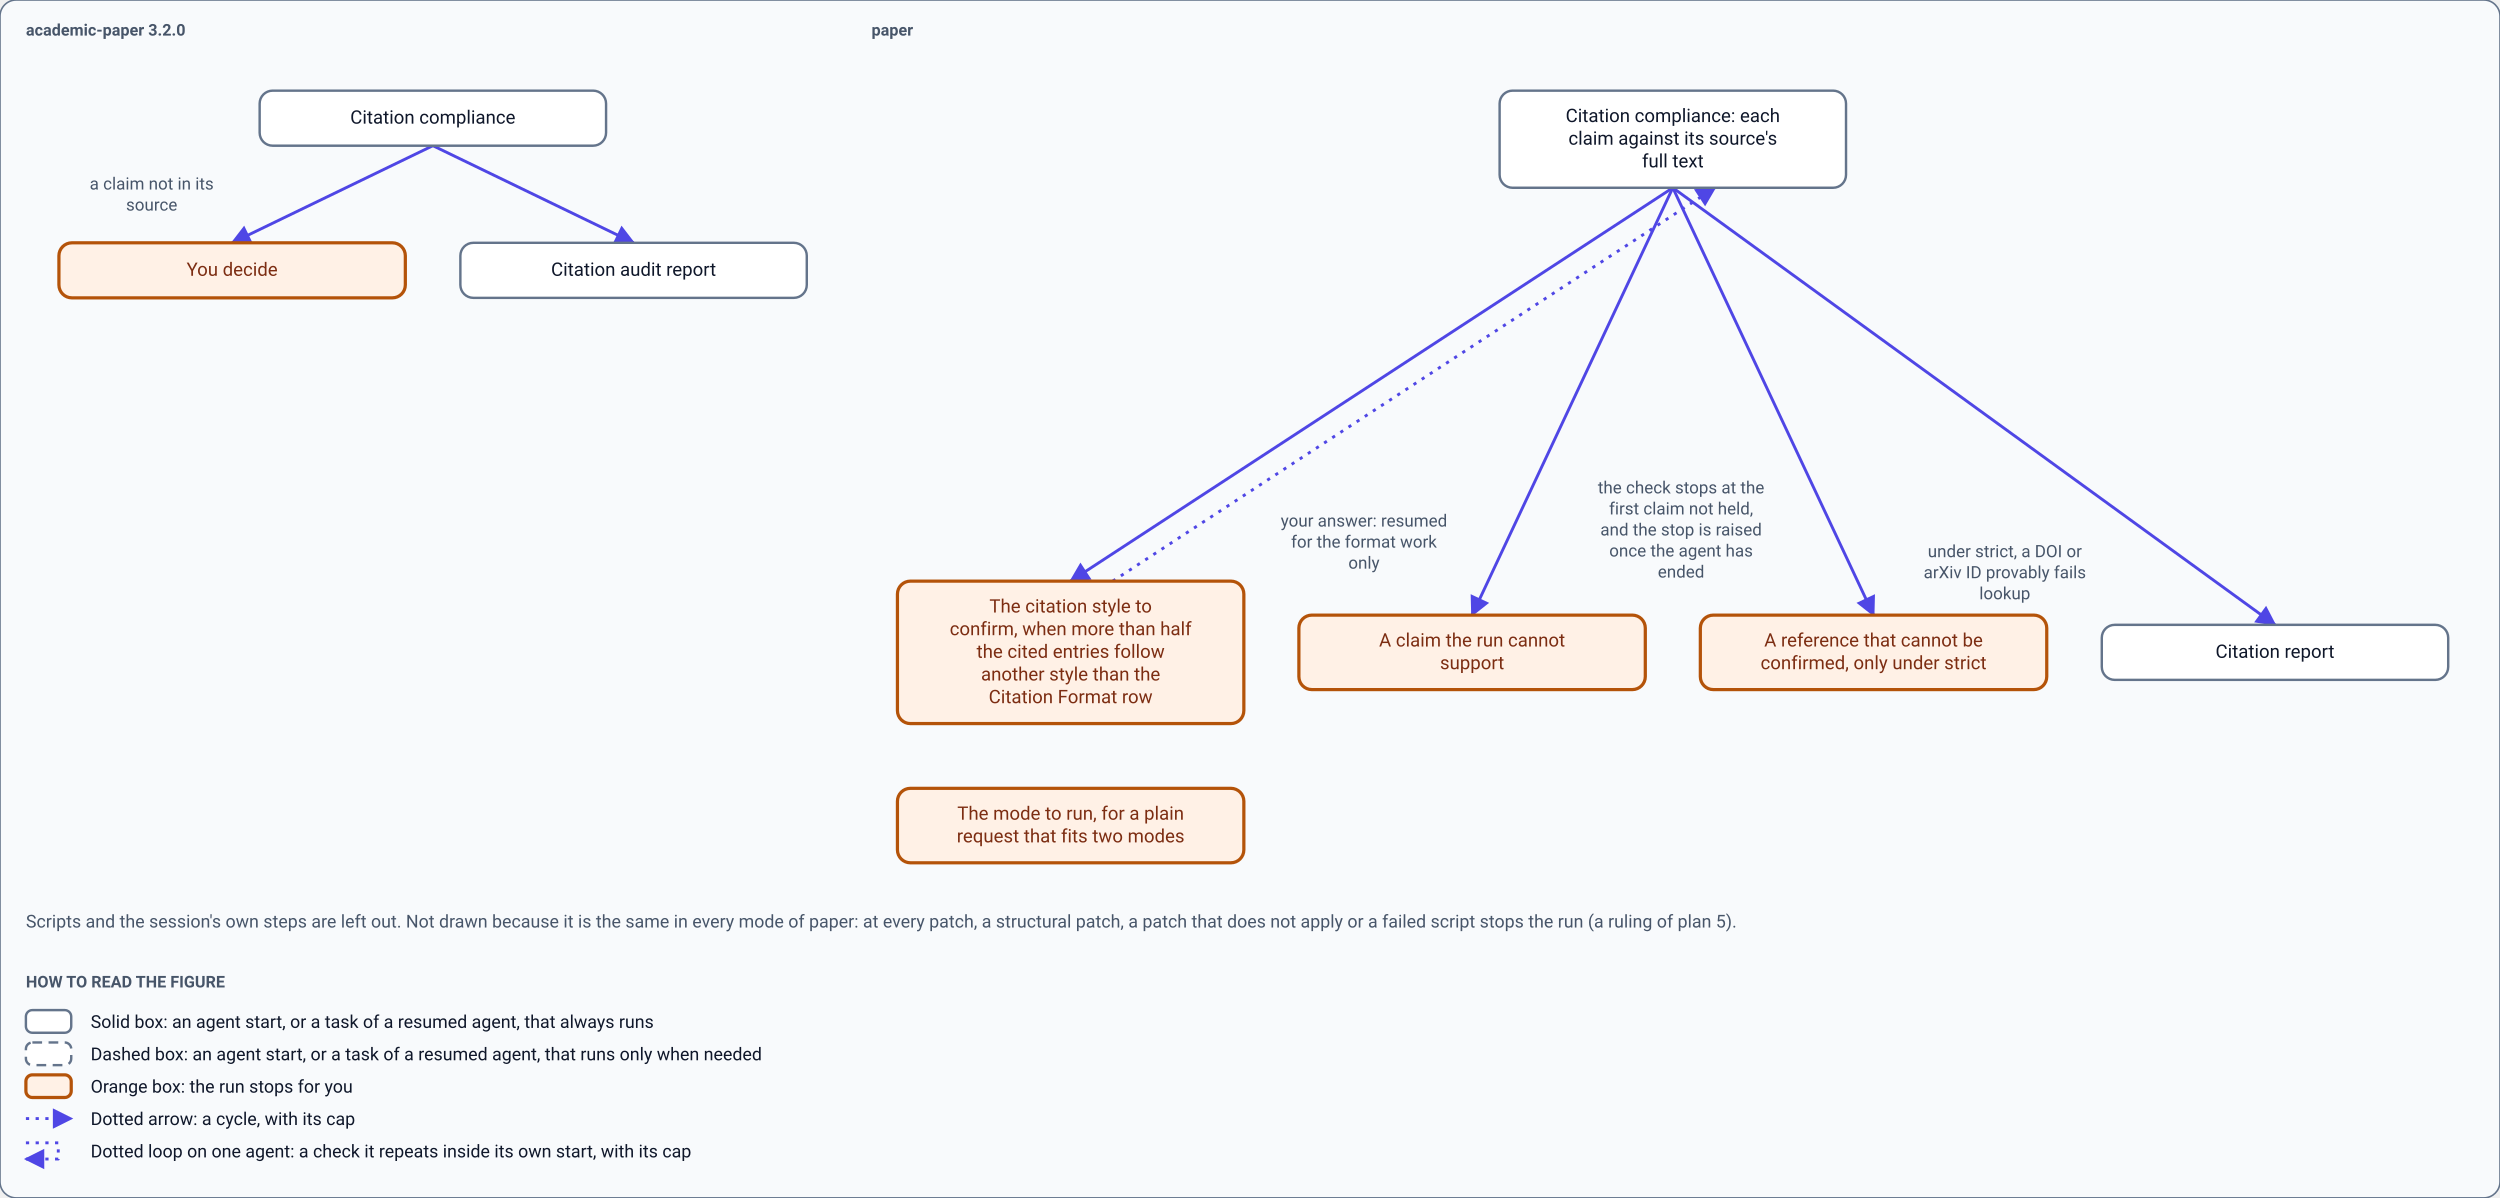
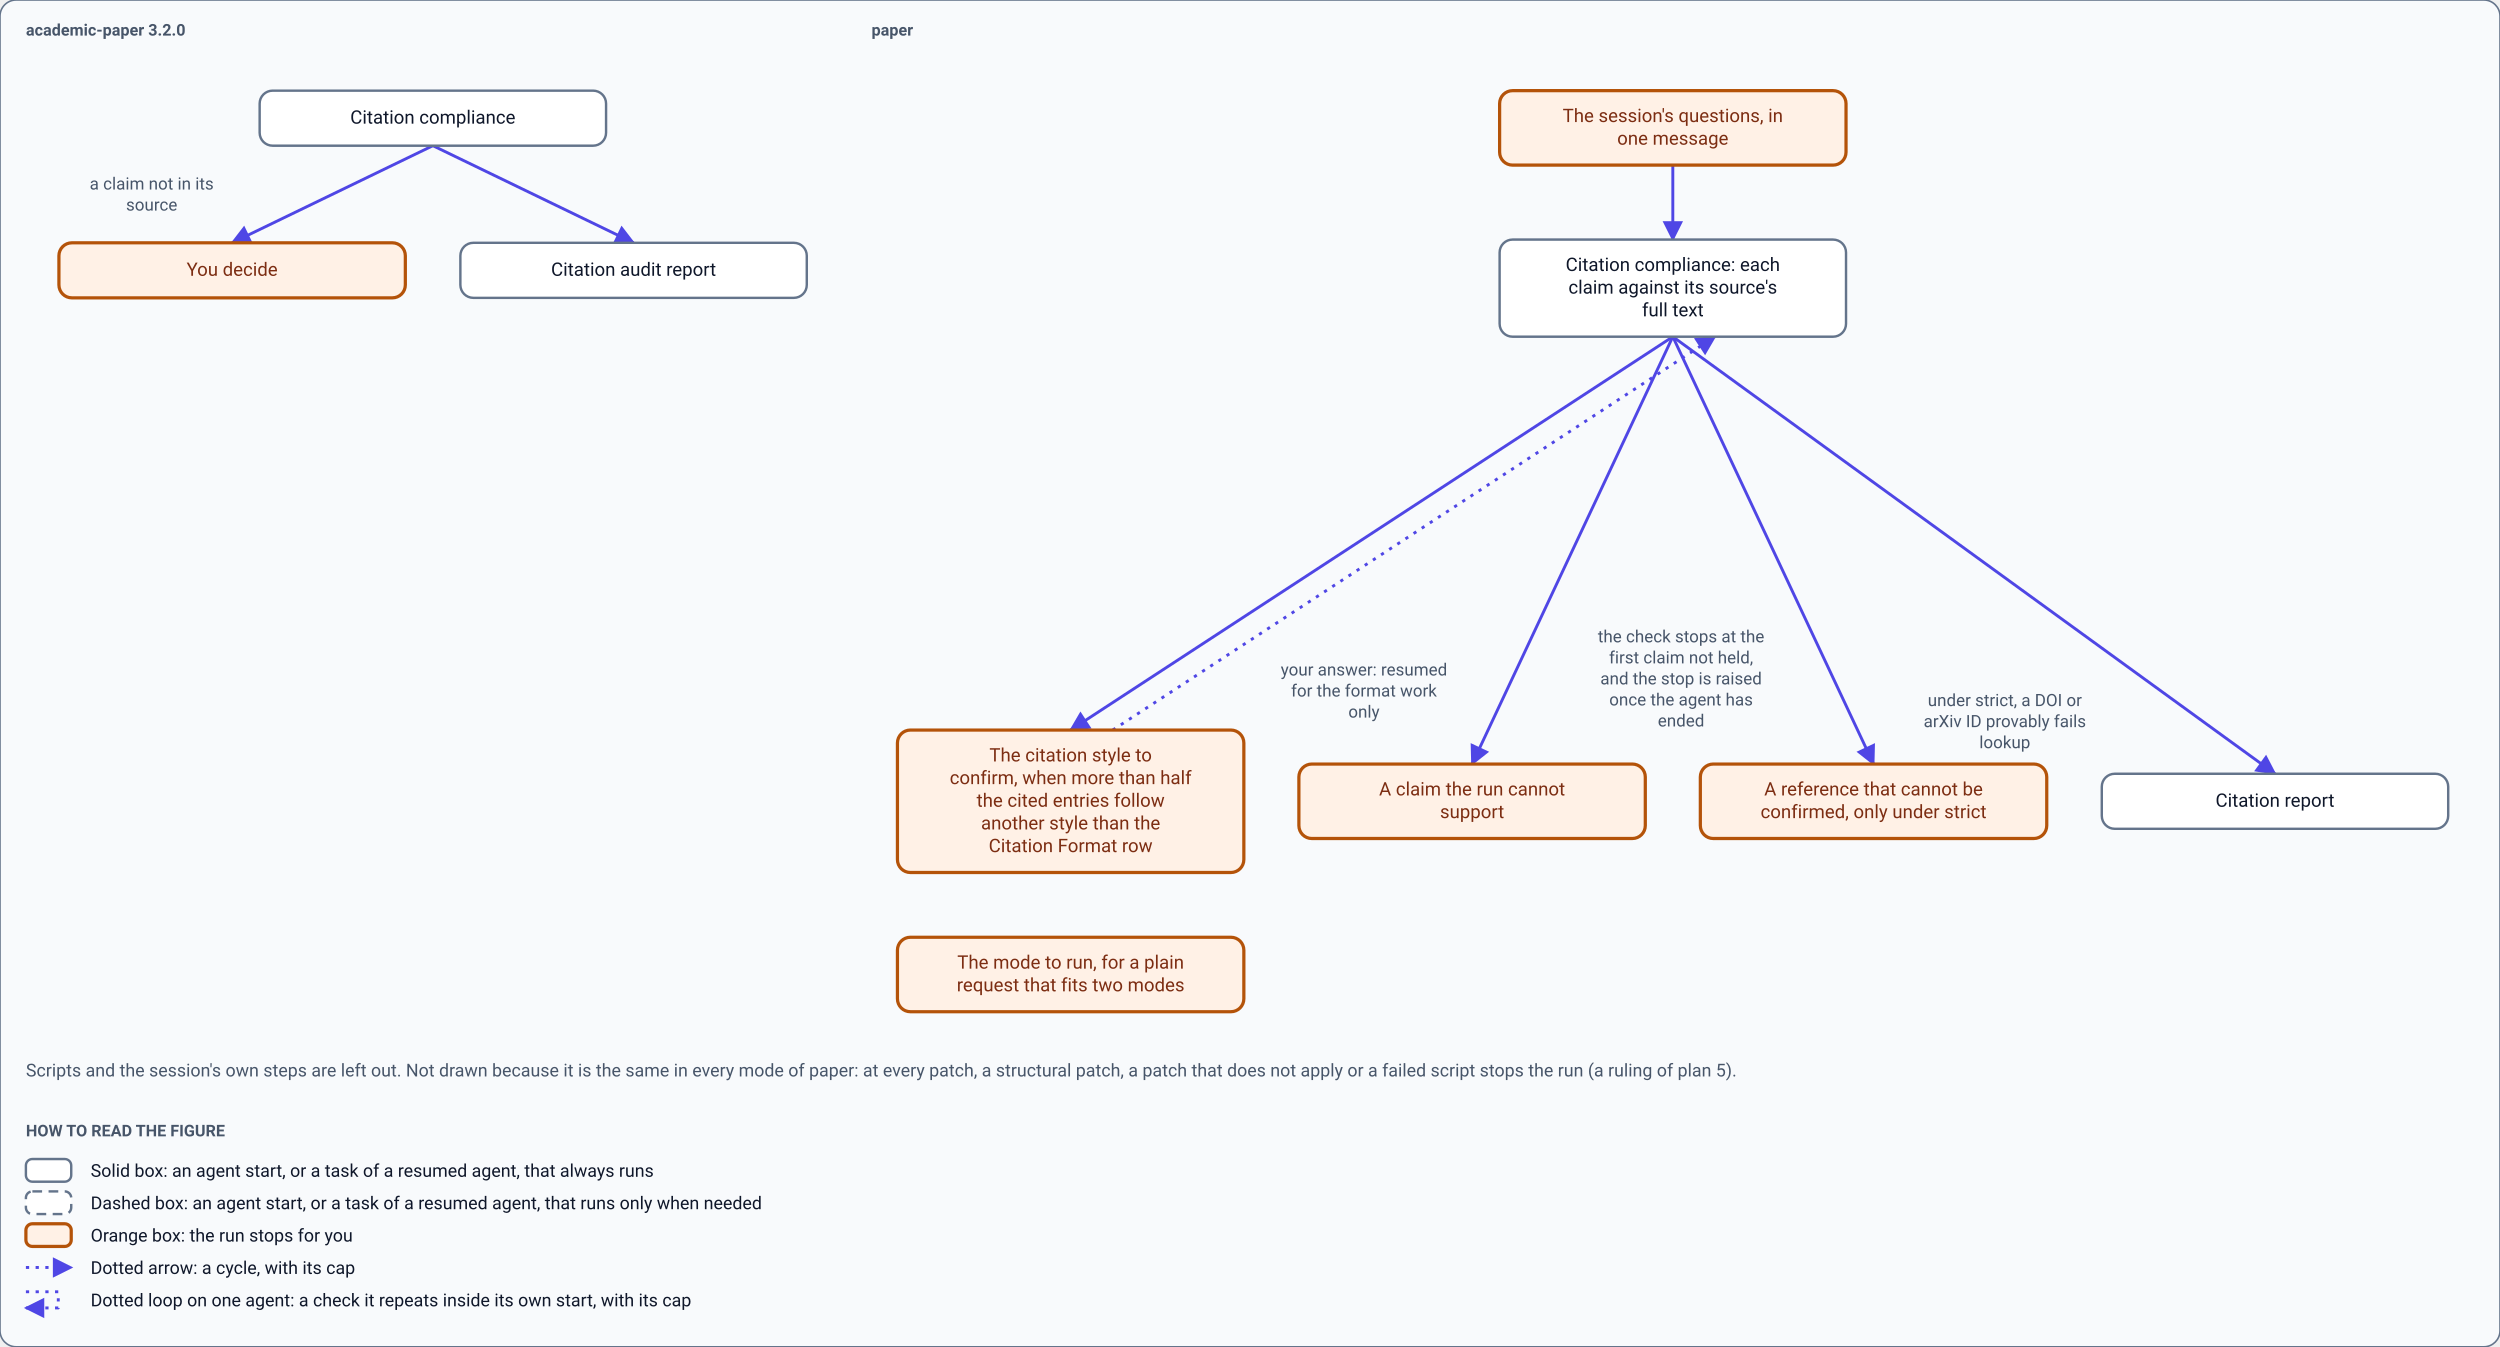
- <svg xmlns="http://www.w3.org/2000/svg" viewBox="0 0 1544.4 740" width="1544.4" height="740" role="img" aria-label="The citation-check mode, simple view. Boxes: academic-paper 3.2.0: Citation compliance (agent); You decide (stop); Citation audit report (agent) | paper: Citation compliance: each claim against its source's full text (agent); The citation style to confirm, when more than half the cited entries follow another style than the Citation Format row (stop); A claim the run cannot support (stop); A reference that cannot be confirmed, only under strict (stop); Citation report (agent); The mode to run, for a plain request that fits two modes (stop).">
+ <svg xmlns="http://www.w3.org/2000/svg" viewBox="0 0 1544.4 832" width="1544.4" height="832" role="img" aria-label="The citation-check mode, simple view. Boxes: academic-paper 3.2.0: Citation compliance (agent); You decide (stop); Citation audit report (agent) | paper: The session's questions, in one message (stop); Citation compliance: each claim against its source's full text (agent); The citation style to confirm, when more than half the cited entries follow another style than the Citation Format row (stop); A claim the run cannot support (stop); A reference that cannot be confirmed, only under strict (stop); Citation report (agent); The mode to run, for a plain request that fits two modes (stop).">
  <defs>
    <marker id="arrow" viewBox="0 0 10 10" refX="9" refY="5" markerWidth="7" markerHeight="7" orient="auto">
      <path d="M0,0 L10,5 L0,10 z" fill="#4f46e5" />
    </marker>
  </defs>
-   <rect x="0" y="0" width="1544.4" height="740" rx="10" fill="#f8fafc" stroke="#64748b" />
+   <rect x="0" y="0" width="1544.4" height="832" rx="10" fill="#f8fafc" stroke="#64748b" />
  <text x="16" y="22" font-family="ui-sans-serif, -apple-system, 'Segoe UI', Roboto, Helvetica, Arial, sans-serif" font-size="10" fill="#475569" font-weight="700" text-anchor="start">academic-paper 3.2.0</text>
  <path d="M267.4,90 L143.4,150" fill="none" stroke="#4f46e5" stroke-width="1.8" marker-end="url(#arrow)" stroke-linejoin="round" />
  <path d="M267.4,90 L391.4,150" fill="none" stroke="#4f46e5" stroke-width="1.8" marker-end="url(#arrow)" stroke-linejoin="round" />
  <rect x="160.4" y="56" width="214" height="34" rx="8" fill="#ffffff" stroke="#64748b" stroke-width="1.5" />
  <text x="267.4" y="76.4" font-family="ui-sans-serif, -apple-system, 'Segoe UI', Roboto, Helvetica, Arial, sans-serif" font-size="11.5" fill="#0f172a" font-weight="400" text-anchor="middle">Citation compliance</text>
  <rect x="36.4" y="150" width="214" height="34" rx="8" fill="#fff1e6" stroke="#b45309" stroke-width="2" />
  <text x="143.4" y="170.4" font-family="ui-sans-serif, -apple-system, 'Segoe UI', Roboto, Helvetica, Arial, sans-serif" font-size="11.5" fill="#7c2d12" font-weight="400" text-anchor="middle">You decide</text>
  <rect x="284.4" y="150" width="214" height="34" rx="8" fill="#ffffff" stroke="#64748b" stroke-width="1.5" />
  <text x="391.4" y="170.4" font-family="ui-sans-serif, -apple-system, 'Segoe UI', Roboto, Helvetica, Arial, sans-serif" font-size="11.5" fill="#0f172a" font-weight="400" text-anchor="middle">Citation audit report</text>
  <text x="93.7" y="117.1" font-family="ui-sans-serif, -apple-system, 'Segoe UI', Roboto, Helvetica, Arial, sans-serif" font-size="10.5" fill="#475569" font-weight="400" text-anchor="middle" stroke="#f8fafc" stroke-width="4" stroke-linejoin="round" paint-order="stroke">a claim not in its</text>
  <text x="93.7" y="130.1" font-family="ui-sans-serif, -apple-system, 'Segoe UI', Roboto, Helvetica, Arial, sans-serif" font-size="10.5" fill="#475569" font-weight="400" text-anchor="middle" stroke="#f8fafc" stroke-width="4" stroke-linejoin="round" paint-order="stroke">source</text>
  <text x="538.4" y="22" font-family="ui-sans-serif, -apple-system, 'Segoe UI', Roboto, Helvetica, Arial, sans-serif" font-size="10" fill="#475569" font-weight="700" text-anchor="start">paper</text>
-   <path d="M1033.4,116 L661.4,359" fill="none" stroke="#4f46e5" stroke-width="1.8" marker-end="url(#arrow)" stroke-linejoin="round" />
-   <path d="M1033.4,116 L909.4,380" fill="none" stroke="#4f46e5" stroke-width="1.8" marker-end="url(#arrow)" stroke-linejoin="round" />
-   <path d="M1033.4,116 L1157.4,380" fill="none" stroke="#4f46e5" stroke-width="1.8" marker-end="url(#arrow)" stroke-linejoin="round" />
-   <path d="M1033.4,116 L1405.4,386" fill="none" stroke="#4f46e5" stroke-width="1.8" marker-end="url(#arrow)" stroke-linejoin="round" />
-   <path d="M687.4,359 L1059.4,116" fill="none" stroke="#4f46e5" stroke-width="1.8" stroke-dasharray="2 4" marker-end="url(#arrow)" stroke-linejoin="round" />
-   <rect x="926.4" y="56" width="214" height="60" rx="8" fill="#ffffff" stroke="#64748b" stroke-width="1.5" />
-   <text x="1033.4" y="75.4" font-family="ui-sans-serif, -apple-system, 'Segoe UI', Roboto, Helvetica, Arial, sans-serif" font-size="11.5" fill="#0f172a" font-weight="400" text-anchor="middle">Citation compliance: each</text>
-   <text x="1033.4" y="89.4" font-family="ui-sans-serif, -apple-system, 'Segoe UI', Roboto, Helvetica, Arial, sans-serif" font-size="11.5" fill="#0f172a" font-weight="400" text-anchor="middle">claim against its source's</text>
-   <text x="1033.4" y="103.4" font-family="ui-sans-serif, -apple-system, 'Segoe UI', Roboto, Helvetica, Arial, sans-serif" font-size="11.5" fill="#0f172a" font-weight="400" text-anchor="middle">full text</text>
-   <rect x="554.4" y="359" width="214" height="88" rx="8" fill="#fff1e6" stroke="#b45309" stroke-width="2" />
-   <text x="661.4" y="378.4" font-family="ui-sans-serif, -apple-system, 'Segoe UI', Roboto, Helvetica, Arial, sans-serif" font-size="11.5" fill="#7c2d12" font-weight="400" text-anchor="middle">The citation style to</text>
-   <text x="661.4" y="392.4" font-family="ui-sans-serif, -apple-system, 'Segoe UI', Roboto, Helvetica, Arial, sans-serif" font-size="11.5" fill="#7c2d12" font-weight="400" text-anchor="middle">confirm, when more than half</text>
-   <text x="661.4" y="406.4" font-family="ui-sans-serif, -apple-system, 'Segoe UI', Roboto, Helvetica, Arial, sans-serif" font-size="11.5" fill="#7c2d12" font-weight="400" text-anchor="middle">the cited entries follow</text>
-   <text x="661.4" y="420.4" font-family="ui-sans-serif, -apple-system, 'Segoe UI', Roboto, Helvetica, Arial, sans-serif" font-size="11.5" fill="#7c2d12" font-weight="400" text-anchor="middle">another style than the</text>
-   <text x="661.4" y="434.4" font-family="ui-sans-serif, -apple-system, 'Segoe UI', Roboto, Helvetica, Arial, sans-serif" font-size="11.5" fill="#7c2d12" font-weight="400" text-anchor="middle">Citation Format row</text>
-   <rect x="802.4" y="380" width="214" height="46" rx="8" fill="#fff1e6" stroke="#b45309" stroke-width="2" />
-   <text x="909.4" y="399.4" font-family="ui-sans-serif, -apple-system, 'Segoe UI', Roboto, Helvetica, Arial, sans-serif" font-size="11.5" fill="#7c2d12" font-weight="400" text-anchor="middle">A claim the run cannot</text>
-   <text x="909.4" y="413.4" font-family="ui-sans-serif, -apple-system, 'Segoe UI', Roboto, Helvetica, Arial, sans-serif" font-size="11.5" fill="#7c2d12" font-weight="400" text-anchor="middle">support</text>
-   <rect x="1050.4" y="380" width="214" height="46" rx="8" fill="#fff1e6" stroke="#b45309" stroke-width="2" />
-   <text x="1157.4" y="399.4" font-family="ui-sans-serif, -apple-system, 'Segoe UI', Roboto, Helvetica, Arial, sans-serif" font-size="11.5" fill="#7c2d12" font-weight="400" text-anchor="middle">A reference that cannot be</text>
-   <text x="1157.4" y="413.4" font-family="ui-sans-serif, -apple-system, 'Segoe UI', Roboto, Helvetica, Arial, sans-serif" font-size="11.5" fill="#7c2d12" font-weight="400" text-anchor="middle">confirmed, only under strict</text>
-   <rect x="1298.4" y="386" width="214" height="34" rx="8" fill="#ffffff" stroke="#64748b" stroke-width="1.5" />
-   <text x="1405.4" y="406.4" font-family="ui-sans-serif, -apple-system, 'Segoe UI', Roboto, Helvetica, Arial, sans-serif" font-size="11.5" fill="#0f172a" font-weight="400" text-anchor="middle">Citation report</text>
-   <rect x="554.4" y="487" width="214" height="46" rx="8" fill="#fff1e6" stroke="#b45309" stroke-width="2" />
-   <text x="661.4" y="506.4" font-family="ui-sans-serif, -apple-system, 'Segoe UI', Roboto, Helvetica, Arial, sans-serif" font-size="11.5" fill="#7c2d12" font-weight="400" text-anchor="middle">The mode to run, for a plain</text>
-   <text x="661.4" y="520.4" font-family="ui-sans-serif, -apple-system, 'Segoe UI', Roboto, Helvetica, Arial, sans-serif" font-size="11.5" fill="#7c2d12" font-weight="400" text-anchor="middle">request that fits two modes</text>
-   <text x="1038.5" y="304.8" font-family="ui-sans-serif, -apple-system, 'Segoe UI', Roboto, Helvetica, Arial, sans-serif" font-size="10.5" fill="#475569" font-weight="400" text-anchor="middle" stroke="#f8fafc" stroke-width="4" stroke-linejoin="round" paint-order="stroke">the check stops at the</text>
-   <text x="1038.5" y="317.8" font-family="ui-sans-serif, -apple-system, 'Segoe UI', Roboto, Helvetica, Arial, sans-serif" font-size="10.5" fill="#475569" font-weight="400" text-anchor="middle" stroke="#f8fafc" stroke-width="4" stroke-linejoin="round" paint-order="stroke">first claim not held,</text>
-   <text x="1038.5" y="330.8" font-family="ui-sans-serif, -apple-system, 'Segoe UI', Roboto, Helvetica, Arial, sans-serif" font-size="10.5" fill="#475569" font-weight="400" text-anchor="middle" stroke="#f8fafc" stroke-width="4" stroke-linejoin="round" paint-order="stroke">and the stop is raised</text>
-   <text x="1038.5" y="343.8" font-family="ui-sans-serif, -apple-system, 'Segoe UI', Roboto, Helvetica, Arial, sans-serif" font-size="10.5" fill="#475569" font-weight="400" text-anchor="middle" stroke="#f8fafc" stroke-width="4" stroke-linejoin="round" paint-order="stroke">once the agent has</text>
-   <text x="1038.5" y="356.8" font-family="ui-sans-serif, -apple-system, 'Segoe UI', Roboto, Helvetica, Arial, sans-serif" font-size="10.5" fill="#475569" font-weight="400" text-anchor="middle" stroke="#f8fafc" stroke-width="4" stroke-linejoin="round" paint-order="stroke">ended</text>
-   <text x="1238.5" y="344.2" font-family="ui-sans-serif, -apple-system, 'Segoe UI', Roboto, Helvetica, Arial, sans-serif" font-size="10.5" fill="#475569" font-weight="400" text-anchor="middle" stroke="#f8fafc" stroke-width="4" stroke-linejoin="round" paint-order="stroke">under strict, a DOI or</text>
-   <text x="1238.5" y="357.2" font-family="ui-sans-serif, -apple-system, 'Segoe UI', Roboto, Helvetica, Arial, sans-serif" font-size="10.5" fill="#475569" font-weight="400" text-anchor="middle" stroke="#f8fafc" stroke-width="4" stroke-linejoin="round" paint-order="stroke">arXiv ID provably fails</text>
-   <text x="1238.5" y="370.2" font-family="ui-sans-serif, -apple-system, 'Segoe UI', Roboto, Helvetica, Arial, sans-serif" font-size="10.5" fill="#475569" font-weight="400" text-anchor="middle" stroke="#f8fafc" stroke-width="4" stroke-linejoin="round" paint-order="stroke">lookup</text>
-   <text x="842.6" y="325.3" font-family="ui-sans-serif, -apple-system, 'Segoe UI', Roboto, Helvetica, Arial, sans-serif" font-size="10.5" fill="#475569" font-weight="400" text-anchor="middle" stroke="#f8fafc" stroke-width="4" stroke-linejoin="round" paint-order="stroke">your answer: resumed</text>
-   <text x="842.6" y="338.3" font-family="ui-sans-serif, -apple-system, 'Segoe UI', Roboto, Helvetica, Arial, sans-serif" font-size="10.5" fill="#475569" font-weight="400" text-anchor="middle" stroke="#f8fafc" stroke-width="4" stroke-linejoin="round" paint-order="stroke">for the format work</text>
-   <text x="842.6" y="351.3" font-family="ui-sans-serif, -apple-system, 'Segoe UI', Roboto, Helvetica, Arial, sans-serif" font-size="10.5" fill="#475569" font-weight="400" text-anchor="middle" stroke="#f8fafc" stroke-width="4" stroke-linejoin="round" paint-order="stroke">only</text>
-   <text x="16" y="573" font-family="ui-sans-serif, -apple-system, 'Segoe UI', Roboto, Helvetica, Arial, sans-serif" font-size="11" fill="#475569" font-weight="400" text-anchor="start">Scripts and the session's own steps are left out. Not drawn because it is the same in every mode of paper: at every patch, a structural patch, a patch that does not apply or a failed script stops the run (a ruling of plan 5).</text>
-   <text x="16" y="610" font-family="ui-sans-serif, -apple-system, 'Segoe UI', Roboto, Helvetica, Arial, sans-serif" font-size="10" fill="#475569" font-weight="700" text-anchor="start">HOW TO READ THE FIGURE</text>
-   <rect x="16" y="624" width="28" height="14" rx="4" fill="#ffffff" stroke="#64748b" stroke-width="1.5" />
-   <text x="56" y="635" font-family="ui-sans-serif, -apple-system, 'Segoe UI', Roboto, Helvetica, Arial, sans-serif" font-size="11" fill="#0f172a" font-weight="400" text-anchor="start">Solid box: an agent start, or a task of a resumed agent, that always runs</text>
-   <rect x="16" y="644" width="28" height="14" rx="4" fill="#ffffff" stroke="#64748b" stroke-width="1.5" stroke-dasharray="6 4" />
-   <text x="56" y="655" font-family="ui-sans-serif, -apple-system, 'Segoe UI', Roboto, Helvetica, Arial, sans-serif" font-size="11" fill="#0f172a" font-weight="400" text-anchor="start">Dashed box: an agent start, or a task of a resumed agent, that runs only when needed</text>
-   <rect x="16" y="664" width="28" height="14" rx="4" fill="#fff1e6" stroke="#b45309" stroke-width="2" />
-   <text x="56" y="675" font-family="ui-sans-serif, -apple-system, 'Segoe UI', Roboto, Helvetica, Arial, sans-serif" font-size="11" fill="#0f172a" font-weight="400" text-anchor="start">Orange box: the run stops for you</text>
-   <path d="M16,691 L44,691" fill="none" stroke="#4f46e5" stroke-width="1.8" stroke-dasharray="2 4" marker-end="url(#arrow)" stroke-linejoin="round" />
-   <text x="56" y="695" font-family="ui-sans-serif, -apple-system, 'Segoe UI', Roboto, Helvetica, Arial, sans-serif" font-size="11" fill="#0f172a" font-weight="400" text-anchor="start">Dotted arrow: a cycle, with its cap</text>
-   <path d="M16,706 L36,706 L36,716 L16,716" fill="none" stroke="#4f46e5" stroke-width="1.8" stroke-dasharray="2 4" marker-end="url(#arrow)" stroke-linejoin="round" />
-   <text x="56" y="715" font-family="ui-sans-serif, -apple-system, 'Segoe UI', Roboto, Helvetica, Arial, sans-serif" font-size="11" fill="#0f172a" font-weight="400" text-anchor="start">Dotted loop on one agent: a check it repeats inside its own start, with its cap</text>
+   <path d="M1033.4,102 L1033.4,148" fill="none" stroke="#4f46e5" stroke-width="1.8" marker-end="url(#arrow)" stroke-linejoin="round" />
+   <path d="M1033.4,208 L661.4,451" fill="none" stroke="#4f46e5" stroke-width="1.8" marker-end="url(#arrow)" stroke-linejoin="round" />
+   <path d="M1033.4,208 L909.4,472" fill="none" stroke="#4f46e5" stroke-width="1.8" marker-end="url(#arrow)" stroke-linejoin="round" />
+   <path d="M1033.4,208 L1157.4,472" fill="none" stroke="#4f46e5" stroke-width="1.8" marker-end="url(#arrow)" stroke-linejoin="round" />
+   <path d="M1033.4,208 L1405.4,478" fill="none" stroke="#4f46e5" stroke-width="1.8" marker-end="url(#arrow)" stroke-linejoin="round" />
+   <path d="M687.4,451 L1059.4,208" fill="none" stroke="#4f46e5" stroke-width="1.8" stroke-dasharray="2 4" marker-end="url(#arrow)" stroke-linejoin="round" />
+   <rect x="926.4" y="56" width="214" height="46" rx="8" fill="#fff1e6" stroke="#b45309" stroke-width="2" />
+   <text x="1033.4" y="75.4" font-family="ui-sans-serif, -apple-system, 'Segoe UI', Roboto, Helvetica, Arial, sans-serif" font-size="11.5" fill="#7c2d12" font-weight="400" text-anchor="middle">The session's questions, in</text>
+   <text x="1033.4" y="89.4" font-family="ui-sans-serif, -apple-system, 'Segoe UI', Roboto, Helvetica, Arial, sans-serif" font-size="11.5" fill="#7c2d12" font-weight="400" text-anchor="middle">one message</text>
+   <rect x="926.4" y="148" width="214" height="60" rx="8" fill="#ffffff" stroke="#64748b" stroke-width="1.5" />
+   <text x="1033.4" y="167.4" font-family="ui-sans-serif, -apple-system, 'Segoe UI', Roboto, Helvetica, Arial, sans-serif" font-size="11.5" fill="#0f172a" font-weight="400" text-anchor="middle">Citation compliance: each</text>
+   <text x="1033.4" y="181.4" font-family="ui-sans-serif, -apple-system, 'Segoe UI', Roboto, Helvetica, Arial, sans-serif" font-size="11.5" fill="#0f172a" font-weight="400" text-anchor="middle">claim against its source's</text>
+   <text x="1033.4" y="195.4" font-family="ui-sans-serif, -apple-system, 'Segoe UI', Roboto, Helvetica, Arial, sans-serif" font-size="11.5" fill="#0f172a" font-weight="400" text-anchor="middle">full text</text>
+   <rect x="554.4" y="451" width="214" height="88" rx="8" fill="#fff1e6" stroke="#b45309" stroke-width="2" />
+   <text x="661.4" y="470.4" font-family="ui-sans-serif, -apple-system, 'Segoe UI', Roboto, Helvetica, Arial, sans-serif" font-size="11.5" fill="#7c2d12" font-weight="400" text-anchor="middle">The citation style to</text>
+   <text x="661.4" y="484.4" font-family="ui-sans-serif, -apple-system, 'Segoe UI', Roboto, Helvetica, Arial, sans-serif" font-size="11.5" fill="#7c2d12" font-weight="400" text-anchor="middle">confirm, when more than half</text>
+   <text x="661.4" y="498.4" font-family="ui-sans-serif, -apple-system, 'Segoe UI', Roboto, Helvetica, Arial, sans-serif" font-size="11.5" fill="#7c2d12" font-weight="400" text-anchor="middle">the cited entries follow</text>
+   <text x="661.4" y="512.4" font-family="ui-sans-serif, -apple-system, 'Segoe UI', Roboto, Helvetica, Arial, sans-serif" font-size="11.5" fill="#7c2d12" font-weight="400" text-anchor="middle">another style than the</text>
+   <text x="661.4" y="526.4" font-family="ui-sans-serif, -apple-system, 'Segoe UI', Roboto, Helvetica, Arial, sans-serif" font-size="11.5" fill="#7c2d12" font-weight="400" text-anchor="middle">Citation Format row</text>
+   <rect x="802.4" y="472" width="214" height="46" rx="8" fill="#fff1e6" stroke="#b45309" stroke-width="2" />
+   <text x="909.4" y="491.4" font-family="ui-sans-serif, -apple-system, 'Segoe UI', Roboto, Helvetica, Arial, sans-serif" font-size="11.5" fill="#7c2d12" font-weight="400" text-anchor="middle">A claim the run cannot</text>
+   <text x="909.4" y="505.4" font-family="ui-sans-serif, -apple-system, 'Segoe UI', Roboto, Helvetica, Arial, sans-serif" font-size="11.5" fill="#7c2d12" font-weight="400" text-anchor="middle">support</text>
+   <rect x="1050.4" y="472" width="214" height="46" rx="8" fill="#fff1e6" stroke="#b45309" stroke-width="2" />
+   <text x="1157.4" y="491.4" font-family="ui-sans-serif, -apple-system, 'Segoe UI', Roboto, Helvetica, Arial, sans-serif" font-size="11.5" fill="#7c2d12" font-weight="400" text-anchor="middle">A reference that cannot be</text>
+   <text x="1157.4" y="505.4" font-family="ui-sans-serif, -apple-system, 'Segoe UI', Roboto, Helvetica, Arial, sans-serif" font-size="11.5" fill="#7c2d12" font-weight="400" text-anchor="middle">confirmed, only under strict</text>
+   <rect x="1298.4" y="478" width="214" height="34" rx="8" fill="#ffffff" stroke="#64748b" stroke-width="1.5" />
+   <text x="1405.4" y="498.4" font-family="ui-sans-serif, -apple-system, 'Segoe UI', Roboto, Helvetica, Arial, sans-serif" font-size="11.5" fill="#0f172a" font-weight="400" text-anchor="middle">Citation report</text>
+   <rect x="554.4" y="579" width="214" height="46" rx="8" fill="#fff1e6" stroke="#b45309" stroke-width="2" />
+   <text x="661.4" y="598.4" font-family="ui-sans-serif, -apple-system, 'Segoe UI', Roboto, Helvetica, Arial, sans-serif" font-size="11.5" fill="#7c2d12" font-weight="400" text-anchor="middle">The mode to run, for a plain</text>
+   <text x="661.4" y="612.4" font-family="ui-sans-serif, -apple-system, 'Segoe UI', Roboto, Helvetica, Arial, sans-serif" font-size="11.5" fill="#7c2d12" font-weight="400" text-anchor="middle">request that fits two modes</text>
+   <text x="1038.5" y="396.8" font-family="ui-sans-serif, -apple-system, 'Segoe UI', Roboto, Helvetica, Arial, sans-serif" font-size="10.5" fill="#475569" font-weight="400" text-anchor="middle" stroke="#f8fafc" stroke-width="4" stroke-linejoin="round" paint-order="stroke">the check stops at the</text>
+   <text x="1038.5" y="409.8" font-family="ui-sans-serif, -apple-system, 'Segoe UI', Roboto, Helvetica, Arial, sans-serif" font-size="10.5" fill="#475569" font-weight="400" text-anchor="middle" stroke="#f8fafc" stroke-width="4" stroke-linejoin="round" paint-order="stroke">first claim not held,</text>
+   <text x="1038.5" y="422.8" font-family="ui-sans-serif, -apple-system, 'Segoe UI', Roboto, Helvetica, Arial, sans-serif" font-size="10.5" fill="#475569" font-weight="400" text-anchor="middle" stroke="#f8fafc" stroke-width="4" stroke-linejoin="round" paint-order="stroke">and the stop is raised</text>
+   <text x="1038.5" y="435.8" font-family="ui-sans-serif, -apple-system, 'Segoe UI', Roboto, Helvetica, Arial, sans-serif" font-size="10.5" fill="#475569" font-weight="400" text-anchor="middle" stroke="#f8fafc" stroke-width="4" stroke-linejoin="round" paint-order="stroke">once the agent has</text>
+   <text x="1038.5" y="448.8" font-family="ui-sans-serif, -apple-system, 'Segoe UI', Roboto, Helvetica, Arial, sans-serif" font-size="10.5" fill="#475569" font-weight="400" text-anchor="middle" stroke="#f8fafc" stroke-width="4" stroke-linejoin="round" paint-order="stroke">ended</text>
+   <text x="1238.5" y="436.2" font-family="ui-sans-serif, -apple-system, 'Segoe UI', Roboto, Helvetica, Arial, sans-serif" font-size="10.5" fill="#475569" font-weight="400" text-anchor="middle" stroke="#f8fafc" stroke-width="4" stroke-linejoin="round" paint-order="stroke">under strict, a DOI or</text>
+   <text x="1238.5" y="449.2" font-family="ui-sans-serif, -apple-system, 'Segoe UI', Roboto, Helvetica, Arial, sans-serif" font-size="10.5" fill="#475569" font-weight="400" text-anchor="middle" stroke="#f8fafc" stroke-width="4" stroke-linejoin="round" paint-order="stroke">arXiv ID provably fails</text>
+   <text x="1238.5" y="462.2" font-family="ui-sans-serif, -apple-system, 'Segoe UI', Roboto, Helvetica, Arial, sans-serif" font-size="10.5" fill="#475569" font-weight="400" text-anchor="middle" stroke="#f8fafc" stroke-width="4" stroke-linejoin="round" paint-order="stroke">lookup</text>
+   <text x="842.6" y="417.3" font-family="ui-sans-serif, -apple-system, 'Segoe UI', Roboto, Helvetica, Arial, sans-serif" font-size="10.5" fill="#475569" font-weight="400" text-anchor="middle" stroke="#f8fafc" stroke-width="4" stroke-linejoin="round" paint-order="stroke">your answer: resumed</text>
+   <text x="842.6" y="430.3" font-family="ui-sans-serif, -apple-system, 'Segoe UI', Roboto, Helvetica, Arial, sans-serif" font-size="10.5" fill="#475569" font-weight="400" text-anchor="middle" stroke="#f8fafc" stroke-width="4" stroke-linejoin="round" paint-order="stroke">for the format work</text>
+   <text x="842.6" y="443.3" font-family="ui-sans-serif, -apple-system, 'Segoe UI', Roboto, Helvetica, Arial, sans-serif" font-size="10.5" fill="#475569" font-weight="400" text-anchor="middle" stroke="#f8fafc" stroke-width="4" stroke-linejoin="round" paint-order="stroke">only</text>
+   <text x="16" y="665" font-family="ui-sans-serif, -apple-system, 'Segoe UI', Roboto, Helvetica, Arial, sans-serif" font-size="11" fill="#475569" font-weight="400" text-anchor="start">Scripts and the session's own steps are left out. Not drawn because it is the same in every mode of paper: at every patch, a structural patch, a patch that does not apply or a failed script stops the run (a ruling of plan 5).</text>
+   <text x="16" y="702" font-family="ui-sans-serif, -apple-system, 'Segoe UI', Roboto, Helvetica, Arial, sans-serif" font-size="10" fill="#475569" font-weight="700" text-anchor="start">HOW TO READ THE FIGURE</text>
+   <rect x="16" y="716" width="28" height="14" rx="4" fill="#ffffff" stroke="#64748b" stroke-width="1.5" />
+   <text x="56" y="727" font-family="ui-sans-serif, -apple-system, 'Segoe UI', Roboto, Helvetica, Arial, sans-serif" font-size="11" fill="#0f172a" font-weight="400" text-anchor="start">Solid box: an agent start, or a task of a resumed agent, that always runs</text>
+   <rect x="16" y="736" width="28" height="14" rx="4" fill="#ffffff" stroke="#64748b" stroke-width="1.5" stroke-dasharray="6 4" />
+   <text x="56" y="747" font-family="ui-sans-serif, -apple-system, 'Segoe UI', Roboto, Helvetica, Arial, sans-serif" font-size="11" fill="#0f172a" font-weight="400" text-anchor="start">Dashed box: an agent start, or a task of a resumed agent, that runs only when needed</text>
+   <rect x="16" y="756" width="28" height="14" rx="4" fill="#fff1e6" stroke="#b45309" stroke-width="2" />
+   <text x="56" y="767" font-family="ui-sans-serif, -apple-system, 'Segoe UI', Roboto, Helvetica, Arial, sans-serif" font-size="11" fill="#0f172a" font-weight="400" text-anchor="start">Orange box: the run stops for you</text>
+   <path d="M16,783 L44,783" fill="none" stroke="#4f46e5" stroke-width="1.8" stroke-dasharray="2 4" marker-end="url(#arrow)" stroke-linejoin="round" />
+   <text x="56" y="787" font-family="ui-sans-serif, -apple-system, 'Segoe UI', Roboto, Helvetica, Arial, sans-serif" font-size="11" fill="#0f172a" font-weight="400" text-anchor="start">Dotted arrow: a cycle, with its cap</text>
+   <path d="M16,798 L36,798 L36,808 L16,808" fill="none" stroke="#4f46e5" stroke-width="1.8" stroke-dasharray="2 4" marker-end="url(#arrow)" stroke-linejoin="round" />
+   <text x="56" y="807" font-family="ui-sans-serif, -apple-system, 'Segoe UI', Roboto, Helvetica, Arial, sans-serif" font-size="11" fill="#0f172a" font-weight="400" text-anchor="start">Dotted loop on one agent: a check it repeats inside its own start, with its cap</text>
</svg>
